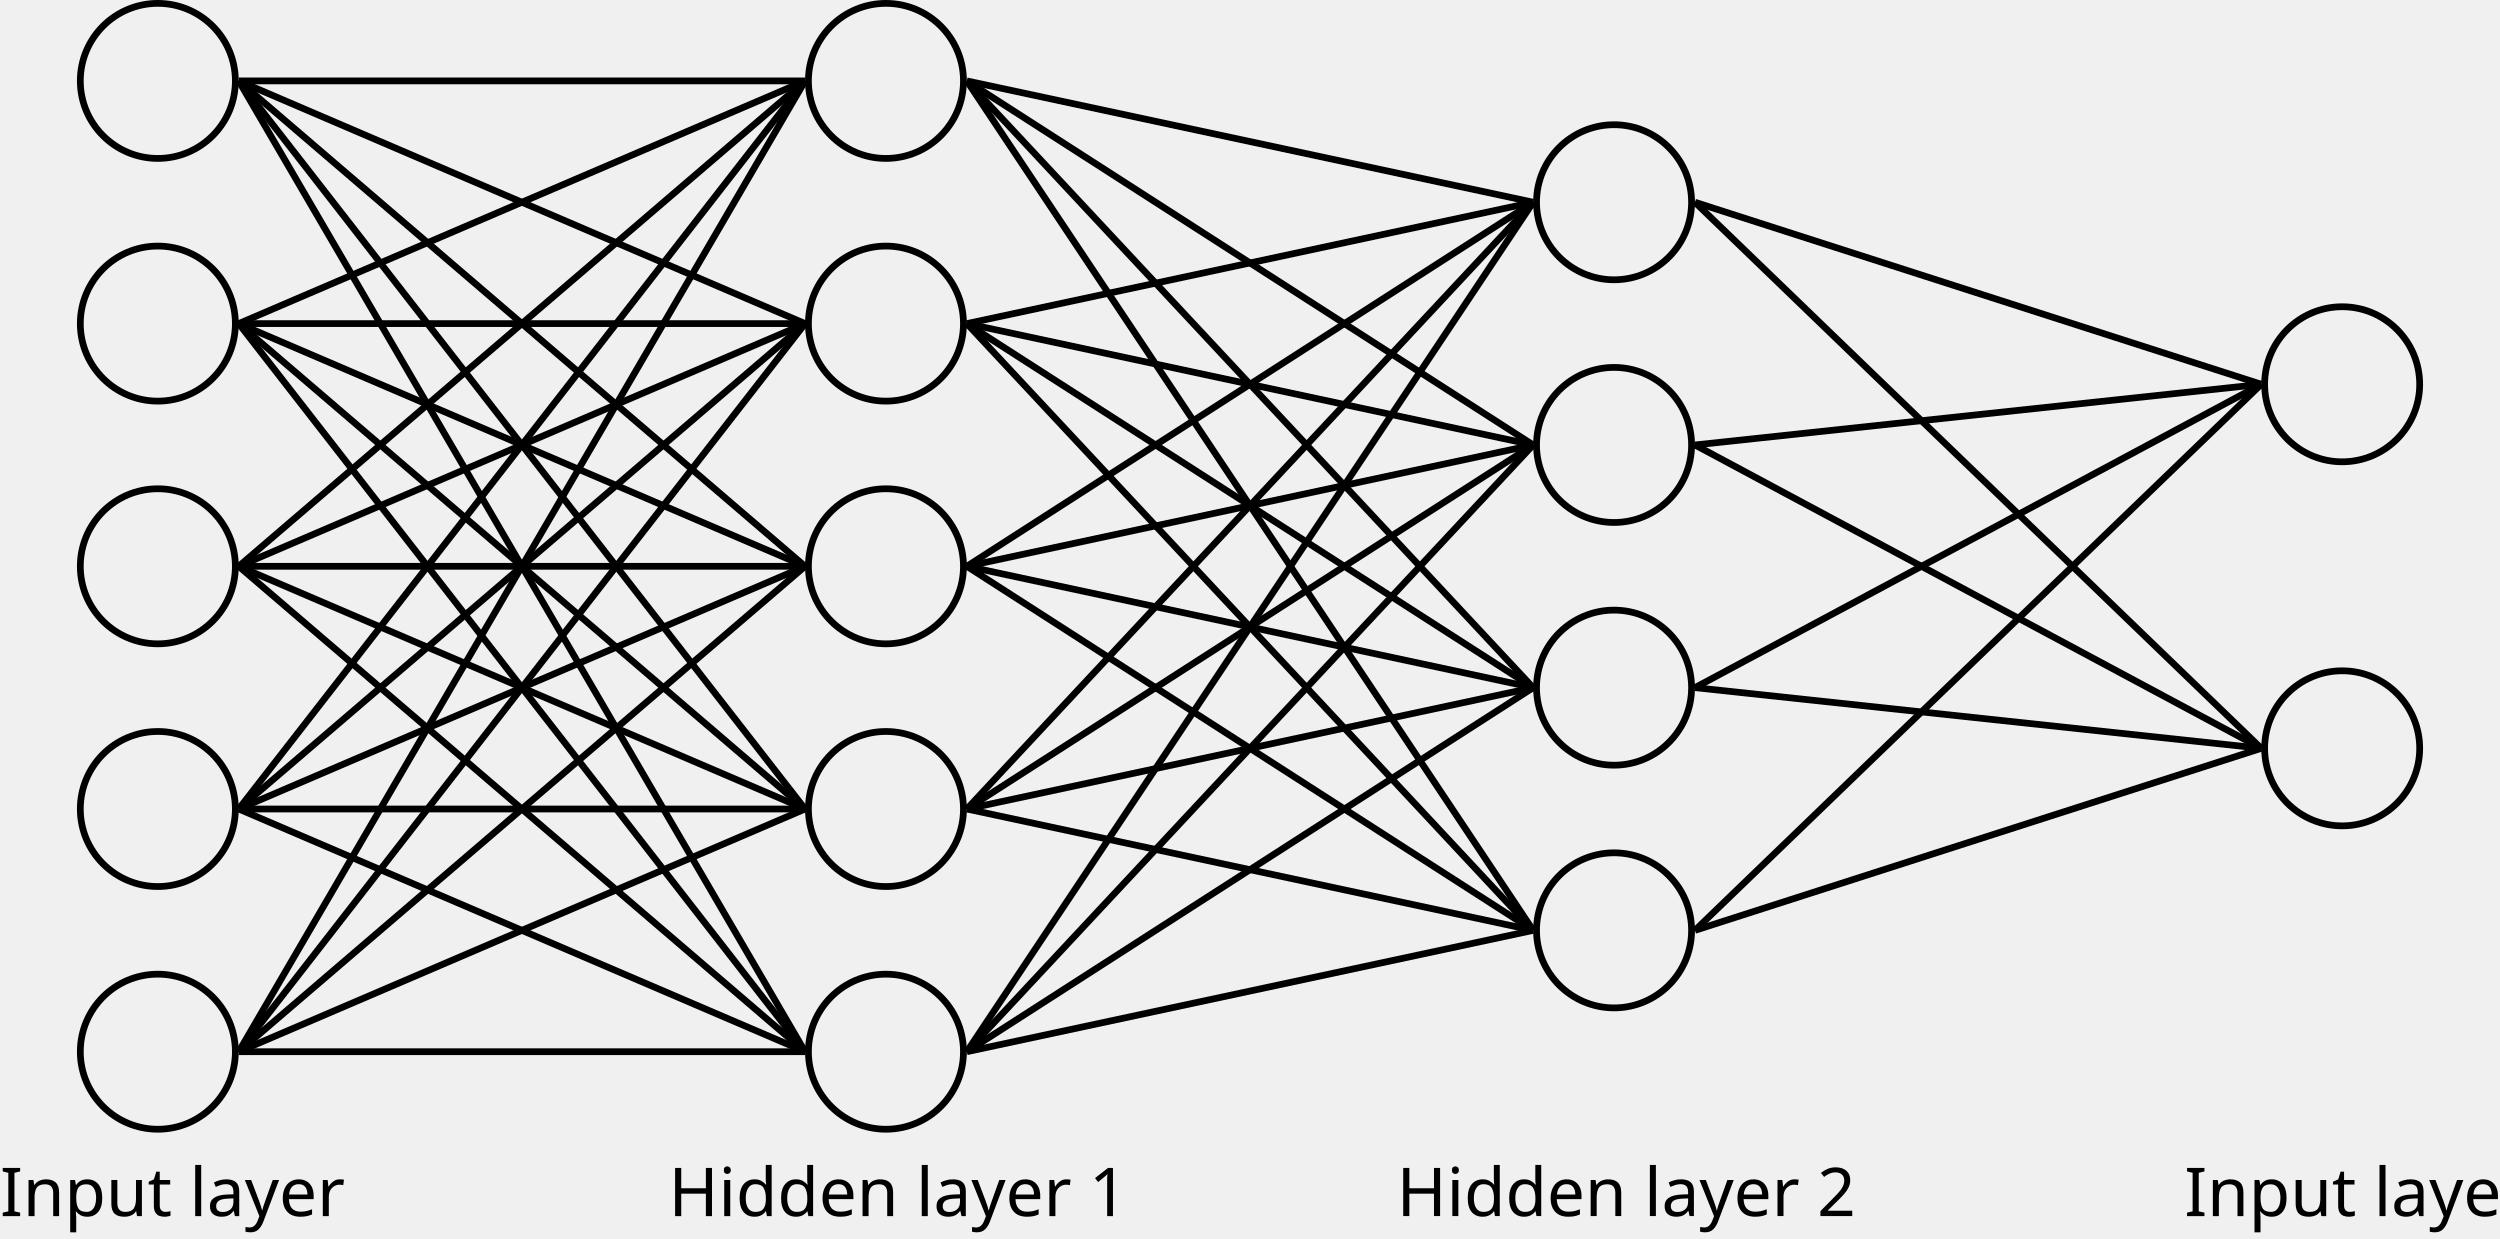
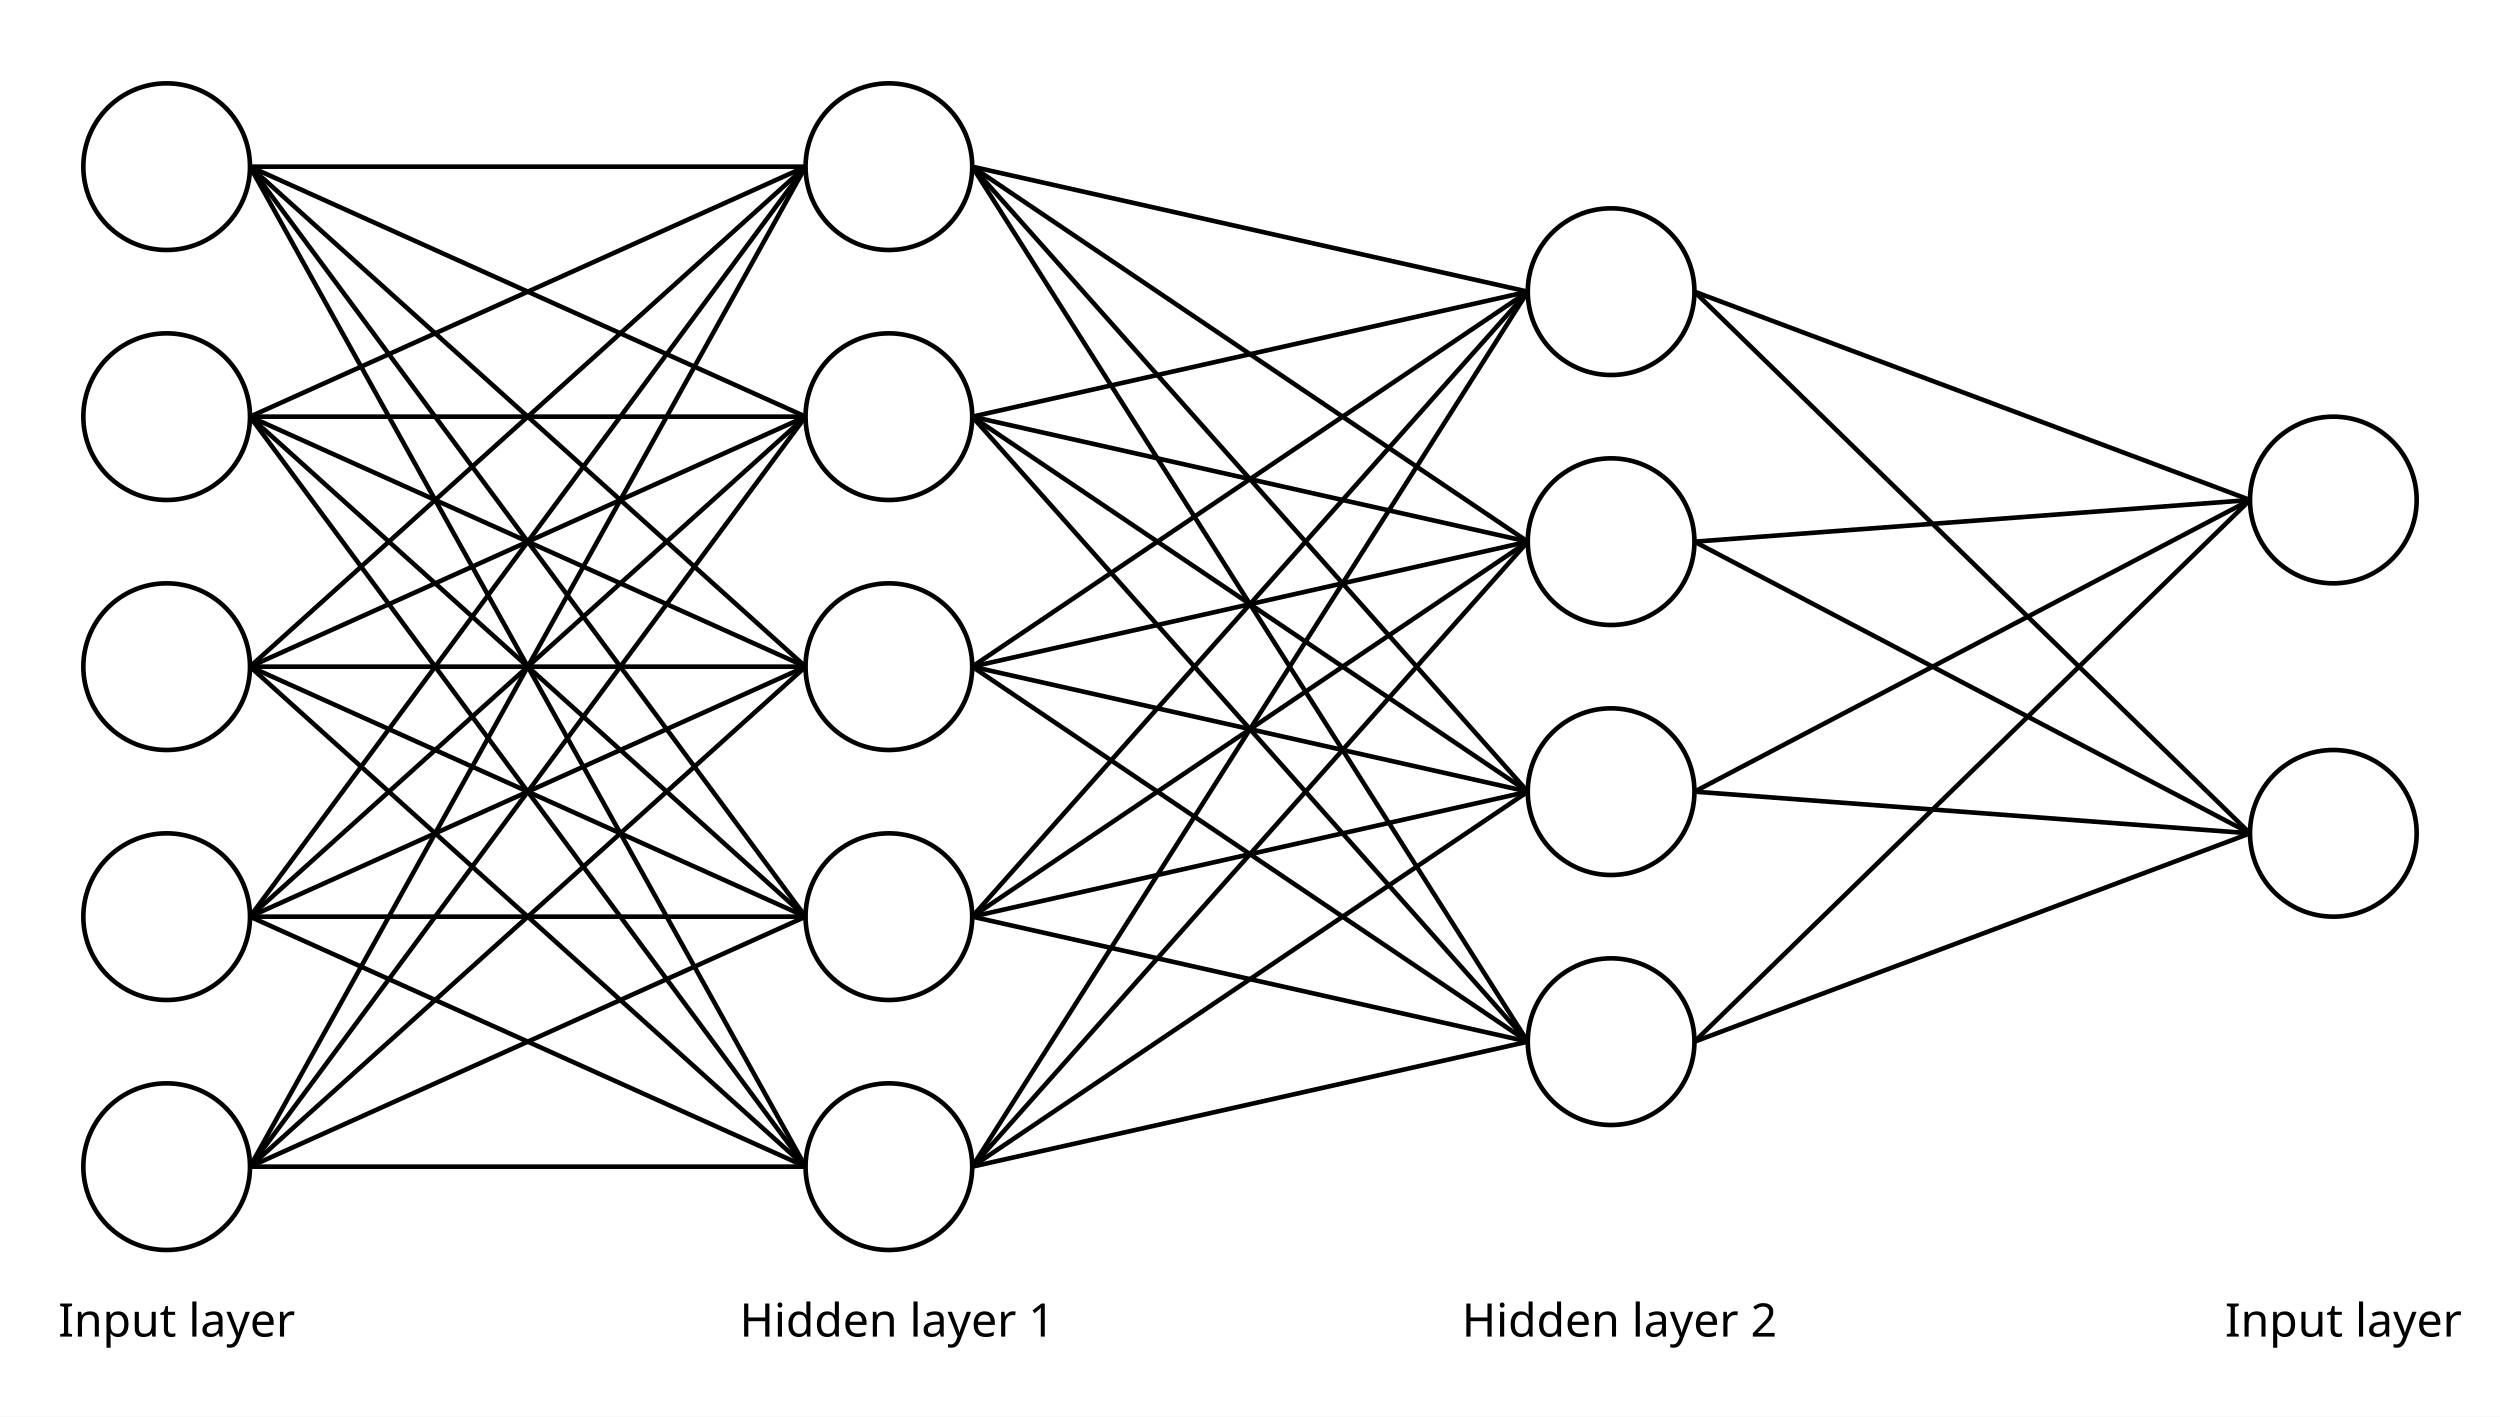
- <svg xmlns="http://www.w3.org/2000/svg" id="uuid-8110def1-3c70-498a-b109-3993ba30ca2b" data-name="Layer 1" viewBox="0 0 370.826 183.681">
-   <path d="m23.413,73c6.065,0,11,4.935,11,11s-4.935,11-11,11-11-4.935-11-11,4.935-11,11-11m0-1c-6.627,0-12,5.373-12,12s5.373,12,12,12,12-5.373,12-12-5.373-12-12-12h0Z" />
-   <path d="m23.413,37c6.065,0,11,4.935,11,11s-4.935,11-11,11-11-4.935-11-11,4.935-11,11-11m0-1c-6.627,0-12,5.373-12,12s5.373,12,12,12,12-5.373,12-12-5.373-12-12-12h0Z" />
-   <path d="m23.413,1c6.065,0,11,4.935,11,11s-4.935,11-11,11-11-4.935-11-11S17.348,1,23.413,1m0-1c-6.627,0-12,5.373-12,12s5.373,12,12,12,12-5.373,12-12S30.041,0,23.413,0h0Z" />
-   <path d="m23.413,109c6.065,0,11,4.935,11,11s-4.935,11-11,11-11-4.935-11-11,4.935-11,11-11m0-1c-6.627,0-12,5.373-12,12s5.373,12,12,12,12-5.373,12-12-5.373-12-12-12h0Z" />
-   <path d="m23.413,145c6.065,0,11,4.935,11,11s-4.935,11-11,11-11-4.935-11-11,4.935-11,11-11m0-1c-6.627,0-12,5.373-12,12s5.373,12,12,12,12-5.373,12-12-5.373-12-12-12h0Z" />
-   <path d="m131.413,73c6.065,0,11,4.935,11,11s-4.935,11-11,11-11-4.935-11-11,4.935-11,11-11m0-1c-6.627,0-12,5.373-12,12s5.373,12,12,12,12-5.373,12-12-5.373-12-12-12h0Z" />
-   <path d="m131.413,37c6.065,0,11,4.935,11,11s-4.935,11-11,11-11-4.935-11-11,4.935-11,11-11m0-1c-6.627,0-12,5.373-12,12s5.373,12,12,12,12-5.373,12-12-5.373-12-12-12h0Z" />
-   <path d="m131.413,1c6.065,0,11,4.935,11,11s-4.935,11-11,11-11-4.935-11-11,4.935-11,11-11m0-1c-6.627,0-12,5.373-12,12s5.373,12,12,12,12-5.373,12-12-5.373-12-12-12h0Z" />
-   <path d="m131.413,109c6.065,0,11,4.935,11,11s-4.935,11-11,11-11-4.935-11-11,4.935-11,11-11m0-1c-6.627,0-12,5.373-12,12s5.373,12,12,12,12-5.373,12-12-5.373-12-12-12h0Z" />
-   <path d="m131.413,145c6.065,0,11,4.935,11,11s-4.935,11-11,11-11-4.935-11-11,4.935-11,11-11m0-1c-6.627,0-12,5.373-12,12s5.373,12,12,12,12-5.373,12-12-5.373-12-12-12h0Z" />
-   <path d="m239.413,55c6.065,0,11,4.935,11,11s-4.935,11-11,11-11-4.935-11-11,4.935-11,11-11m0-1c-6.627,0-12,5.373-12,12s5.373,12,12,12,12-5.373,12-12-5.373-12-12-12h0Z" />
-   <path d="m239.413,19c6.065,0,11,4.935,11,11s-4.935,11-11,11-11-4.935-11-11,4.935-11,11-11m0-1c-6.627,0-12,5.373-12,12s5.373,12,12,12,12-5.373,12-12-5.373-12-12-12h0Z" />
-   <path d="m239.413,91c6.065,0,11,4.935,11,11s-4.935,11-11,11-11-4.935-11-11,4.935-11,11-11m0-1c-6.627,0-12,5.373-12,12s5.373,12,12,12,12-5.373,12-12-5.373-12-12-12h0Z" />
-   <path d="m239.413,127c6.065,0,11,4.935,11,11s-4.935,11-11,11-11-4.935-11-11,4.935-11,11-11m0-1c-6.627,0-12,5.373-12,12s5.373,12,12,12,12-5.373,12-12-5.373-12-12-12h0Z" />
-   <path d="m347.413,46c6.065,0,11,4.935,11,11s-4.935,11-11,11-11-4.935-11-11,4.935-11,11-11m0-1c-6.627,0-12,5.373-12,12s5.373,12,12,12,12-5.373,12-12-5.373-12-12-12h0Z" />
-   <path d="m347.413,100c6.065,0,11,4.935,11,11s-4.935,11-11,11-11-4.935-11-11,4.935-11,11-11m0-1c-6.627,0-12,5.373-12,12s5.373,12,12,12,12-5.373,12-12-5.373-12-12-12h0Z" />
-   <line x1="35.413" y1="12" x2="119.413" y2="12" style="fill: none; stroke: #000; stroke-miterlimit: 10;" />
-   <line x1="119.413" y1="48" x2="35.413" y2="12" style="fill: none; stroke: #000; stroke-miterlimit: 10;" />
-   <line x1="119.413" y1="84" x2="35.413" y2="12" style="fill: none; stroke: #000; stroke-miterlimit: 10;" />
-   <line x1="119.413" y1="120" x2="35.413" y2="12" style="fill: none; stroke: #000; stroke-miterlimit: 10;" />
-   <line x1="119.413" y1="156" x2="35.413" y2="12" style="fill: none; stroke: #000; stroke-miterlimit: 10;" />
-   <line x1="35.413" y1="48" x2="119.413" y2="12" style="fill: none; stroke: #000; stroke-miterlimit: 10;" />
-   <line x1="119.413" y1="48" x2="35.413" y2="48" style="fill: none; stroke: #000; stroke-miterlimit: 10;" />
-   <line x1="119.413" y1="84" x2="35.413" y2="48" style="fill: none; stroke: #000; stroke-miterlimit: 10;" />
-   <line x1="119.413" y1="120" x2="35.413" y2="48" style="fill: none; stroke: #000; stroke-miterlimit: 10;" />
-   <line x1="119.413" y1="156" x2="35.413" y2="48" style="fill: none; stroke: #000; stroke-miterlimit: 10;" />
-   <line x1="35.413" y1="84" x2="119.413" y2="12" style="fill: none; stroke: #000; stroke-miterlimit: 10;" />
-   <line x1="119.413" y1="48" x2="35.413" y2="84" style="fill: none; stroke: #000; stroke-miterlimit: 10;" />
-   <line x1="119.413" y1="84" x2="35.413" y2="84" style="fill: none; stroke: #000; stroke-miterlimit: 10;" />
-   <line x1="119.413" y1="120" x2="35.413" y2="84" style="fill: none; stroke: #000; stroke-miterlimit: 10;" />
-   <line x1="119.413" y1="156" x2="35.413" y2="84" style="fill: none; stroke: #000; stroke-miterlimit: 10;" />
-   <line x1="35.413" y1="120" x2="119.413" y2="12" style="fill: none; stroke: #000; stroke-miterlimit: 10;" />
-   <line x1="119.413" y1="48" x2="35.413" y2="120" style="fill: none; stroke: #000; stroke-miterlimit: 10;" />
-   <line x1="119.413" y1="84" x2="35.413" y2="120" style="fill: none; stroke: #000; stroke-miterlimit: 10;" />
-   <line x1="119.413" y1="120" x2="35.413" y2="120" style="fill: none; stroke: #000; stroke-miterlimit: 10;" />
-   <line x1="119.413" y1="156" x2="35.413" y2="120" style="fill: none; stroke: #000; stroke-miterlimit: 10;" />
-   <line x1="35.413" y1="156" x2="119.413" y2="12" style="fill: none; stroke: #000; stroke-miterlimit: 10;" />
-   <line x1="119.413" y1="48" x2="35.413" y2="156" style="fill: none; stroke: #000; stroke-miterlimit: 10;" />
-   <line x1="119.413" y1="84" x2="35.413" y2="156" style="fill: none; stroke: #000; stroke-miterlimit: 10;" />
-   <line x1="119.413" y1="120" x2="35.413" y2="156" style="fill: none; stroke: #000; stroke-miterlimit: 10;" />
-   <line x1="119.413" y1="156" x2="35.413" y2="156" style="fill: none; stroke: #000; stroke-miterlimit: 10;" />
-   <line x1="143.413" y1="12" x2="227.413" y2="30" style="fill: none; stroke: #000; stroke-miterlimit: 10;" />
-   <line x1="227.413" y1="66" x2="143.413" y2="12" style="fill: none; stroke: #000; stroke-miterlimit: 10;" />
-   <line x1="227.413" y1="102" x2="143.413" y2="12" style="fill: none; stroke: #000; stroke-miterlimit: 10;" />
-   <line x1="227.413" y1="138" x2="143.413" y2="12" style="fill: none; stroke: #000; stroke-miterlimit: 10;" />
-   <line x1="143.413" y1="48" x2="227.413" y2="30" style="fill: none; stroke: #000; stroke-miterlimit: 10;" />
-   <line x1="227.413" y1="66" x2="143.413" y2="48" style="fill: none; stroke: #000; stroke-miterlimit: 10;" />
-   <line x1="227.413" y1="102" x2="143.413" y2="48" style="fill: none; stroke: #000; stroke-miterlimit: 10;" />
-   <line x1="227.413" y1="138" x2="143.413" y2="48" style="fill: none; stroke: #000; stroke-miterlimit: 10;" />
-   <line x1="143.413" y1="84" x2="227.413" y2="30" style="fill: none; stroke: #000; stroke-miterlimit: 10;" />
-   <line x1="227.413" y1="66" x2="143.413" y2="84" style="fill: none; stroke: #000; stroke-miterlimit: 10;" />
-   <line x1="227.413" y1="102" x2="143.413" y2="84" style="fill: none; stroke: #000; stroke-miterlimit: 10;" />
-   <line x1="227.413" y1="138" x2="143.413" y2="84" style="fill: none; stroke: #000; stroke-miterlimit: 10;" />
-   <line x1="143.413" y1="120" x2="227.413" y2="30" style="fill: none; stroke: #000; stroke-miterlimit: 10;" />
-   <line x1="227.413" y1="66" x2="143.413" y2="120" style="fill: none; stroke: #000; stroke-miterlimit: 10;" />
-   <line x1="227.413" y1="102" x2="143.413" y2="120" style="fill: none; stroke: #000; stroke-miterlimit: 10;" />
-   <line x1="227.413" y1="138" x2="143.413" y2="120" style="fill: none; stroke: #000; stroke-miterlimit: 10;" />
-   <line x1="143.413" y1="156" x2="227.413" y2="30" style="fill: none; stroke: #000; stroke-miterlimit: 10;" />
-   <line x1="227.413" y1="66" x2="143.413" y2="156" style="fill: none; stroke: #000; stroke-miterlimit: 10;" />
-   <line x1="227.413" y1="102" x2="143.413" y2="156" style="fill: none; stroke: #000; stroke-miterlimit: 10;" />
-   <line x1="227.413" y1="138" x2="143.413" y2="156" style="fill: none; stroke: #000; stroke-miterlimit: 10;" />
-   <line x1="251.413" y1="30" x2="335.413" y2="57" style="fill: none; stroke: #000; stroke-miterlimit: 10;" />
-   <line x1="335.413" y1="111" x2="251.413" y2="30" style="fill: none; stroke: #000; stroke-miterlimit: 10;" />
-   <line x1="251.413" y1="66" x2="335.413" y2="57" style="fill: none; stroke: #000; stroke-miterlimit: 10;" />
-   <line x1="335.413" y1="111" x2="251.413" y2="66" style="fill: none; stroke: #000; stroke-miterlimit: 10;" />
-   <line x1="251.413" y1="102" x2="335.413" y2="57" style="fill: none; stroke: #000; stroke-miterlimit: 10;" />
-   <line x1="335.413" y1="111" x2="251.413" y2="102" style="fill: none; stroke: #000; stroke-miterlimit: 10;" />
-   <line x1="251.413" y1="138" x2="335.413" y2="57" style="fill: none; stroke: #000; stroke-miterlimit: 10;" />
-   <line x1="335.413" y1="111" x2="251.413" y2="138" style="fill: none; stroke: #000; stroke-miterlimit: 10;" />
-   <text transform="translate(0 180.3847)" style="font-family: ArialUnicodeMS, 'Arial Unicode MS'; font-size: 10px;">
+ <svg xmlns="http://www.w3.org/2000/svg" id="uuid-da834e4c-6cf7-4144-ba95-ffb248b5e6c1" viewBox="0 0 540 306">
+   <rect width="540" height="306" style="fill:#fff; stroke-width:0px;" />
+   <circle cx="36" cy="36" r="18" style="fill:none; stroke:#000; stroke-miterlimit:10;" />
+   <text transform="translate(12.5869 288.7045)" style="font-family:ArialUnicodeMS, 'Arial Unicode MS'; font-size:10px;">
    <tspan x="0" y="0">Input layer</tspan>
  </text>
-   <text transform="translate(99.1716 180.3846)" style="font-family: ArialUnicodeMS, 'Arial Unicode MS'; font-size: 10px;">
+   <text transform="translate(159.7586 288.7039)" style="font-family:ArialUnicodeMS, 'Arial Unicode MS'; font-size:10px;">
    <tspan x="0" y="0">Hidden layer 1</tspan>
  </text>
-   <text transform="translate(207.1719 180.3845)" style="font-family: ArialUnicodeMS, 'Arial Unicode MS'; font-size: 10px;">
+   <text transform="translate(315.7588 288.7039)" style="font-family:ArialUnicodeMS, 'Arial Unicode MS'; font-size:10px;">
    <tspan x="0" y="0">Hidden layer 2</tspan>
  </text>
-   <text transform="translate(323.9998 180.3846)" style="font-family: ArialUnicodeMS, 'Arial Unicode MS'; font-size: 10px;">
+   <text transform="translate(480.5867 288.7039)" style="font-family:ArialUnicodeMS, 'Arial Unicode MS'; font-size:10px;">
    <tspan x="0" y="0">Input layer</tspan>
  </text>
+   <circle cx="36" cy="90" r="18" style="fill:none; stroke:#000; stroke-miterlimit:10;" />
+   <circle cx="36" cy="144" r="18" style="fill:none; stroke:#000; stroke-miterlimit:10;" />
+   <circle cx="36" cy="198" r="18" style="fill:none; stroke:#000; stroke-miterlimit:10;" />
+   <circle cx="36" cy="252" r="18" style="fill:none; stroke:#000; stroke-miterlimit:10;" />
+   <circle cx="192" cy="36" r="18" style="fill:none; stroke:#000; stroke-miterlimit:10;" />
+   <circle cx="192" cy="90" r="18" style="fill:none; stroke:#000; stroke-miterlimit:10;" />
+   <circle cx="192" cy="144" r="18" style="fill:none; stroke:#000; stroke-miterlimit:10;" />
+   <circle cx="192" cy="198" r="18" style="fill:none; stroke:#000; stroke-miterlimit:10;" />
+   <circle cx="192" cy="252" r="18" style="fill:none; stroke:#000; stroke-miterlimit:10;" />
+   <circle cx="348" cy="63" r="18" style="fill:none; stroke:#000; stroke-miterlimit:10;" />
+   <circle cx="348" cy="117" r="18" style="fill:none; stroke:#000; stroke-miterlimit:10;" />
+   <circle cx="348" cy="171" r="18" style="fill:none; stroke:#000; stroke-miterlimit:10;" />
+   <circle cx="348" cy="225" r="18" style="fill:none; stroke:#000; stroke-miterlimit:10;" />
+   <circle cx="504" cy="108" r="18" style="fill:none; stroke:#000; stroke-miterlimit:10;" />
+   <circle cx="504" cy="180" r="18" style="fill:none; stroke:#000; stroke-miterlimit:10;" />
+   <line x1="54" y1="36" x2="174" y2="36" style="fill:none; stroke:#000; stroke-miterlimit:10;" />
+   <line x1="54" y1="36" x2="174" y2="90" style="fill:none; stroke:#000; stroke-miterlimit:10;" />
+   <line x1="54" y1="36" x2="174" y2="144" style="fill:none; stroke:#000; stroke-miterlimit:10;" />
+   <line x1="54" y1="36" x2="174" y2="198" style="fill:none; stroke:#000; stroke-miterlimit:10;" />
+   <line x1="54" y1="36" x2="174" y2="252" style="fill:none; stroke:#000; stroke-miterlimit:10;" />
+   <line x1="54" y1="90" x2="174" y2="36" style="fill:none; stroke:#000; stroke-miterlimit:10;" />
+   <line x1="54" y1="90" x2="174" y2="90" style="fill:none; stroke:#000; stroke-miterlimit:10;" />
+   <line x1="54" y1="90" x2="174" y2="144" style="fill:none; stroke:#000; stroke-miterlimit:10;" />
+   <line x1="54" y1="90" x2="174" y2="198" style="fill:none; stroke:#000; stroke-miterlimit:10;" />
+   <line x1="54" y1="90" x2="174" y2="252" style="fill:none; stroke:#000; stroke-miterlimit:10;" />
+   <line x1="54" y1="144" x2="174" y2="36" style="fill:none; stroke:#000; stroke-miterlimit:10;" />
+   <line x1="54" y1="144" x2="174" y2="90" style="fill:none; stroke:#000; stroke-miterlimit:10;" />
+   <line x1="54" y1="144" x2="174" y2="144" style="fill:none; stroke:#000; stroke-miterlimit:10;" />
+   <line x1="54" y1="144" x2="174" y2="198" style="fill:none; stroke:#000; stroke-miterlimit:10;" />
+   <line x1="54" y1="144" x2="174" y2="252" style="fill:none; stroke:#000; stroke-miterlimit:10;" />
+   <line x1="54" y1="198" x2="174" y2="36" style="fill:none; stroke:#000; stroke-miterlimit:10;" />
+   <line x1="54" y1="198" x2="174" y2="90" style="fill:none; stroke:#000; stroke-miterlimit:10;" />
+   <line x1="54" y1="198" x2="174" y2="144" style="fill:none; stroke:#000; stroke-miterlimit:10;" />
+   <line x1="54" y1="198" x2="174" y2="198" style="fill:none; stroke:#000; stroke-miterlimit:10;" />
+   <line x1="54" y1="198" x2="174" y2="252" style="fill:none; stroke:#000; stroke-miterlimit:10;" />
+   <line x1="54" y1="252" x2="174" y2="36" style="fill:none; stroke:#000; stroke-miterlimit:10;" />
+   <line x1="54" y1="252" x2="174" y2="90" style="fill:none; stroke:#000; stroke-miterlimit:10;" />
+   <line x1="54" y1="252" x2="174" y2="144" style="fill:none; stroke:#000; stroke-miterlimit:10;" />
+   <line x1="54" y1="252" x2="174" y2="198" style="fill:none; stroke:#000; stroke-miterlimit:10;" />
+   <line x1="54" y1="252" x2="174" y2="252" style="fill:none; stroke:#000; stroke-miterlimit:10;" />
+   <line x1="210" y1="36" x2="330" y2="63" style="fill:none; stroke:#000; stroke-miterlimit:10;" />
+   <line x1="210" y1="36" x2="330" y2="117" style="fill:none; stroke:#000; stroke-miterlimit:10;" />
+   <line x1="210" y1="36" x2="330" y2="171" style="fill:none; stroke:#000; stroke-miterlimit:10;" />
+   <line x1="210" y1="36" x2="330" y2="225" style="fill:none; stroke:#000; stroke-miterlimit:10;" />
+   <line x1="210" y1="90" x2="330" y2="63" style="fill:none; stroke:#000; stroke-miterlimit:10;" />
+   <line x1="210" y1="90" x2="330" y2="117" style="fill:none; stroke:#000; stroke-miterlimit:10;" />
+   <line x1="210" y1="90" x2="330" y2="171" style="fill:none; stroke:#000; stroke-miterlimit:10;" />
+   <line x1="210" y1="90" x2="330" y2="225" style="fill:none; stroke:#000; stroke-miterlimit:10;" />
+   <line x1="210" y1="144" x2="330" y2="63" style="fill:none; stroke:#000; stroke-miterlimit:10;" />
+   <line x1="210" y1="144" x2="330" y2="117" style="fill:none; stroke:#000; stroke-miterlimit:10;" />
+   <line x1="210" y1="144" x2="330" y2="171" style="fill:none; stroke:#000; stroke-miterlimit:10;" />
+   <line x1="210" y1="144" x2="330" y2="225" style="fill:none; stroke:#000; stroke-miterlimit:10;" />
+   <line x1="210" y1="198" x2="330" y2="63" style="fill:none; stroke:#000; stroke-miterlimit:10;" />
+   <line x1="210" y1="198" x2="330" y2="117" style="fill:none; stroke:#000; stroke-miterlimit:10;" />
+   <line x1="210" y1="198" x2="330" y2="171" style="fill:none; stroke:#000; stroke-miterlimit:10;" />
+   <line x1="210" y1="198" x2="330" y2="225" style="fill:none; stroke:#000; stroke-miterlimit:10;" />
+   <line x1="210" y1="252" x2="330" y2="63" style="fill:none; stroke:#000; stroke-miterlimit:10;" />
+   <line x1="210" y1="252" x2="330" y2="117" style="fill:none; stroke:#000; stroke-miterlimit:10;" />
+   <line x1="210" y1="252" x2="330" y2="171" style="fill:none; stroke:#000; stroke-miterlimit:10;" />
+   <line x1="210" y1="252" x2="330" y2="225" style="fill:none; stroke:#000; stroke-miterlimit:10;" />
+   <line x1="366" y1="63" x2="486" y2="108" style="fill:none; stroke:#000; stroke-miterlimit:10;" />
+   <line x1="366" y1="63" x2="486" y2="180" style="fill:none; stroke:#000; stroke-miterlimit:10;" />
+   <line x1="366" y1="116.999" x2="486" y2="107.998" style="fill:none; stroke:#000; stroke-miterlimit:10;" />
+   <line x1="366" y1="117" x2="486" y2="180" style="fill:none; stroke:#000; stroke-miterlimit:10;" />
+   <line x1="366" y1="171" x2="486" y2="108" style="fill:none; stroke:#000; stroke-miterlimit:10;" />
+   <line x1="366" y1="171" x2="486" y2="180" style="fill:none; stroke:#000; stroke-miterlimit:10;" />
+   <line x1="366" y1="225" x2="486" y2="108" style="fill:none; stroke:#000; stroke-miterlimit:10;" />
+   <line x1="366" y1="225" x2="486" y2="180" style="fill:none; stroke:#000; stroke-miterlimit:10;" />
</svg>
